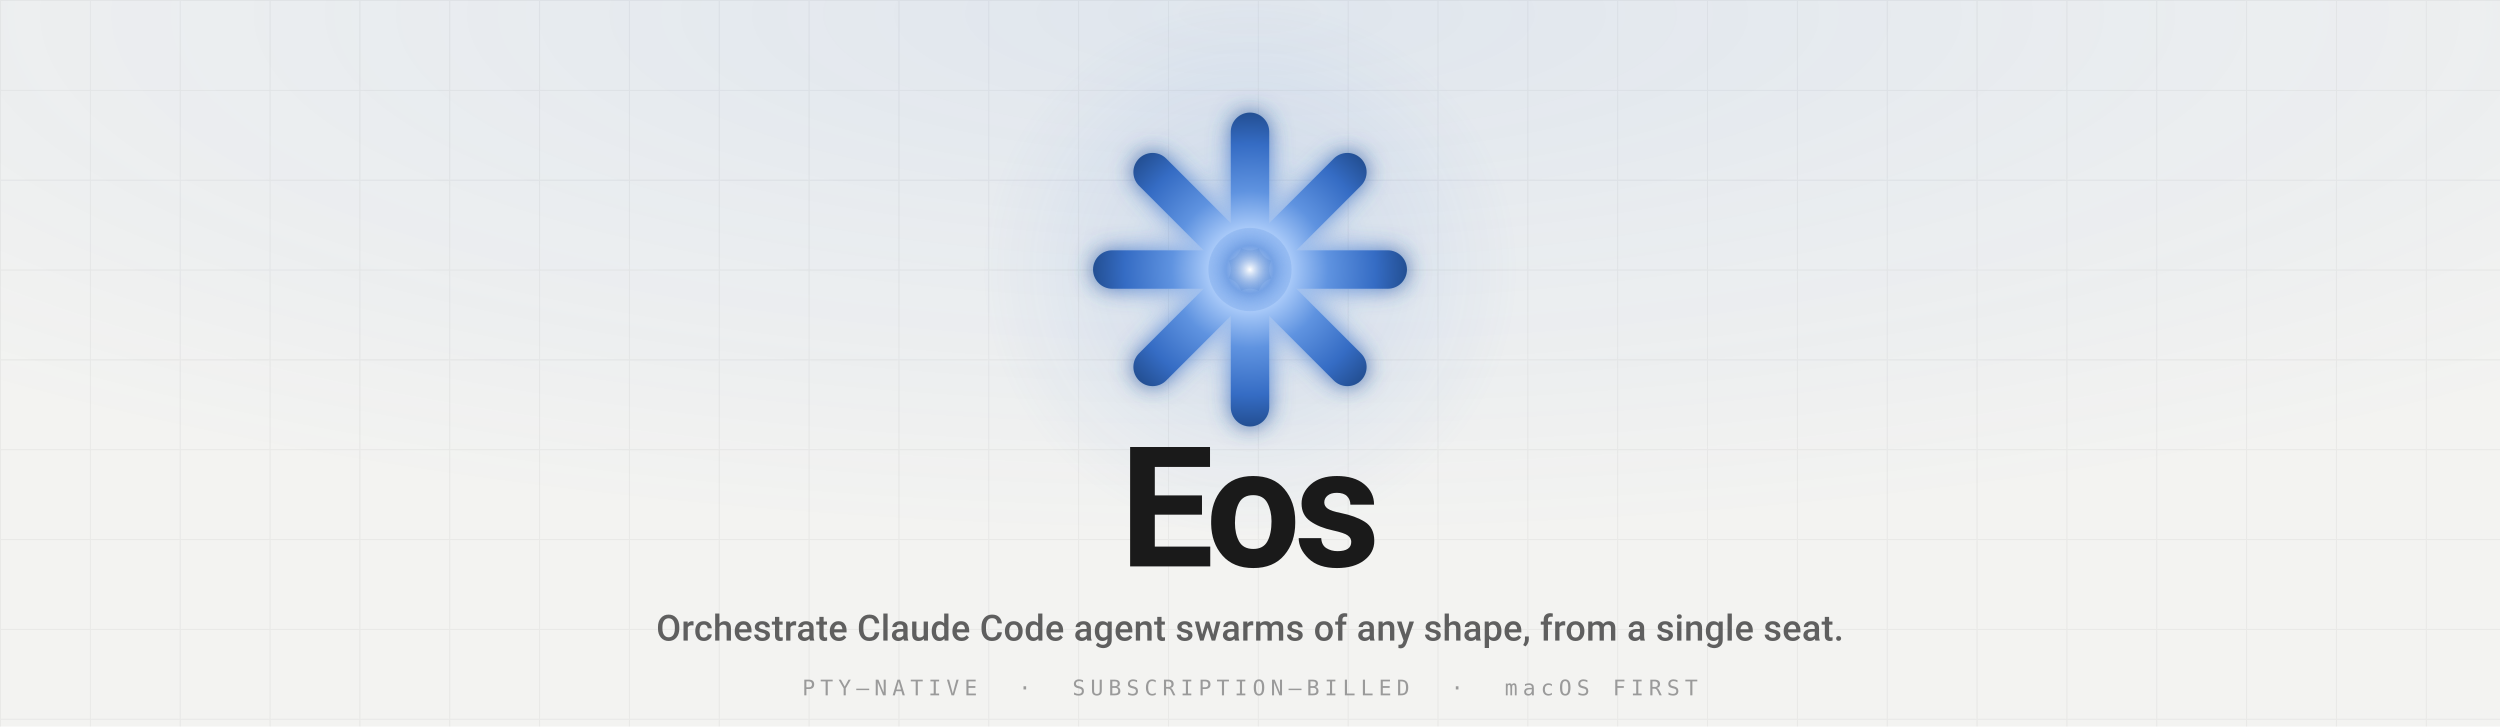
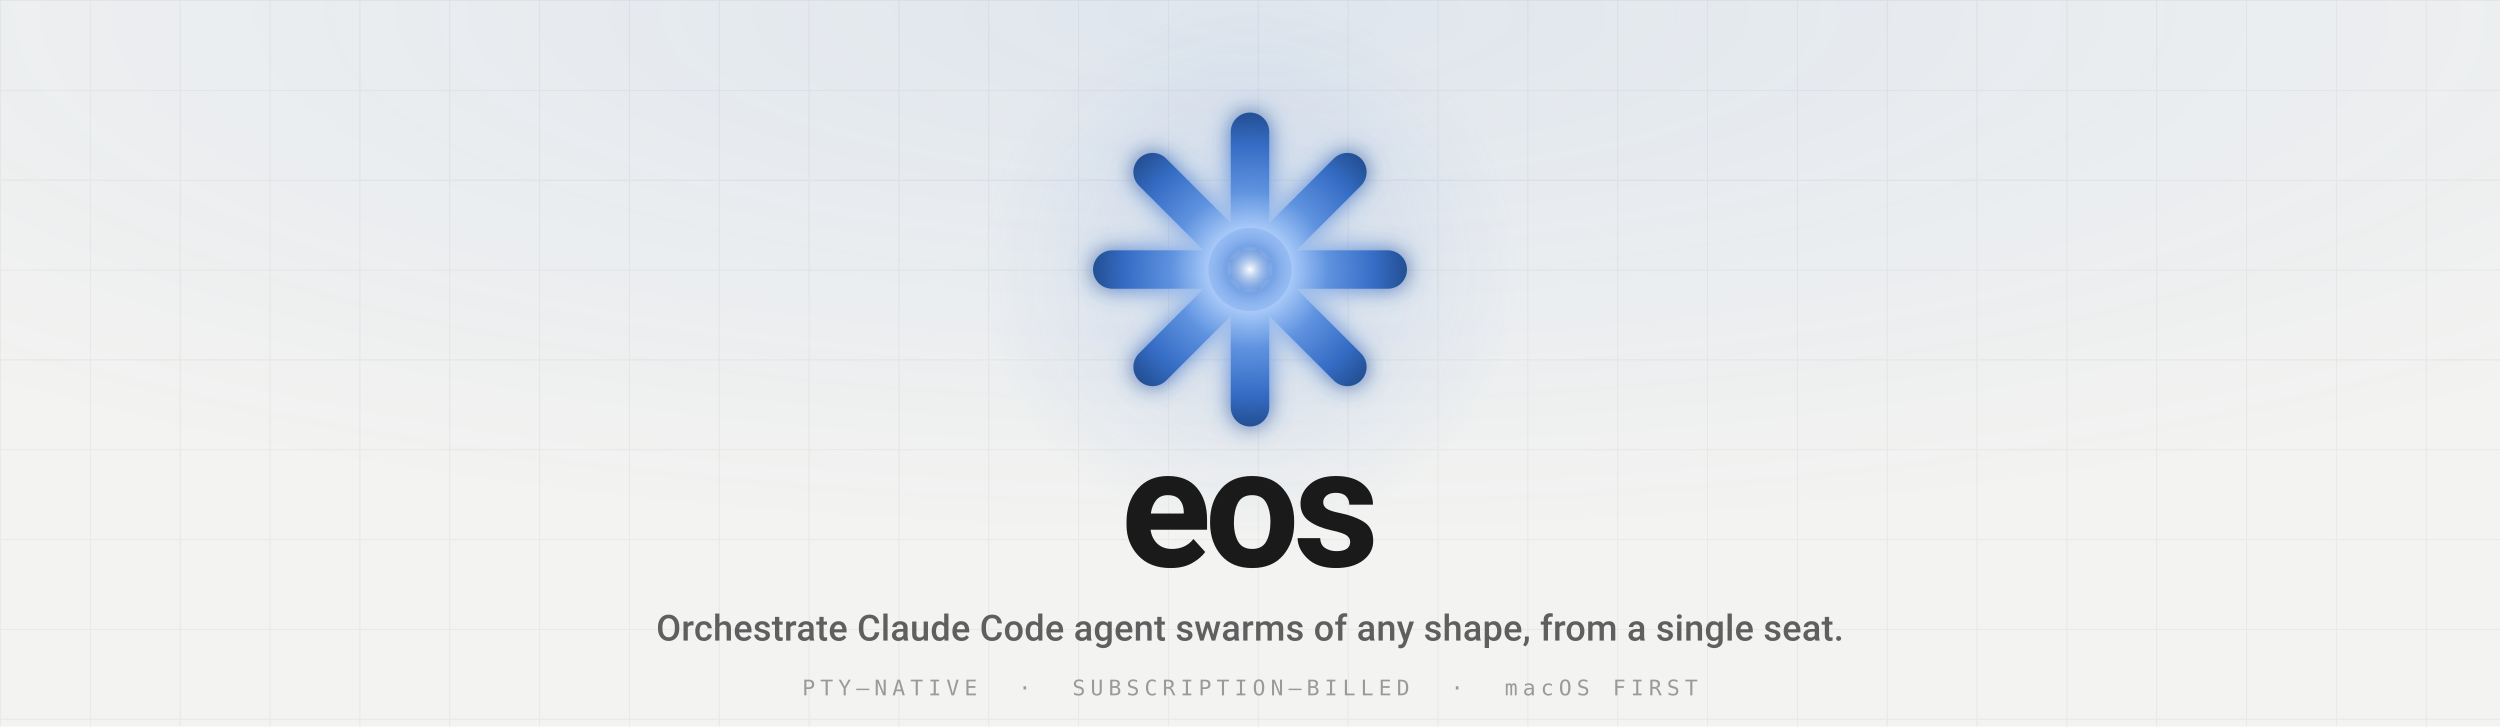
<svg xmlns="http://www.w3.org/2000/svg" viewBox="0 0 1280 372" width="1280" height="372" role="img" aria-label="Eos — orchestrate Claude Code agent swarms">
  <defs>
    <radialGradient id="starFill" gradientUnits="userSpaceOnUse" cx="0" cy="0" r="98">
      <stop offset="0" stop-color="#ffffff" />
      <stop offset="0.2" stop-color="#bcd8ff" />
      <stop offset="0.5" stop-color="#5f93e0" />
      <stop offset="0.8" stop-color="#356cc4" />
      <stop offset="1" stop-color="#234f93" />
    </radialGradient>
    <radialGradient id="halo" gradientUnits="userSpaceOnUse" cx="0" cy="0" r="168">
      <stop offset="0" stop-color="#2f6fd0" stop-opacity="0.32" />
      <stop offset="0.45" stop-color="#2f6fd0" stop-opacity="0.09" />
      <stop offset="1" stop-color="#2f6fd0" stop-opacity="0" />
    </radialGradient>
    <radialGradient id="core" gradientUnits="userSpaceOnUse" cx="0" cy="0" r="30">
      <stop offset="0" stop-color="#ffffff" stop-opacity="1" />
      <stop offset="0.5" stop-color="#2f6fd0" stop-opacity="0.55" />
      <stop offset="1" stop-color="#2f6fd0" stop-opacity="0" />
    </radialGradient>
    <radialGradient id="dawn" cx="50%" cy="2%" r="72%">
      <stop offset="0" stop-color="#2f6fd0" stop-opacity="0.1" />
      <stop offset="1" stop-color="#2f6fd0" stop-opacity="0" />
    </radialGradient>
    <filter id="bloom" x="-80%" y="-80%" width="260%" height="260%">
      <feGaussianBlur stdDeviation="7" />
    </filter>
    <pattern id="grid" width="46" height="46" patternUnits="userSpaceOnUse">
      <path d="M46 0H0V46" fill="none" stroke="#1a1a1a" stroke-width="1" opacity="0.05" />
    </pattern>
    <g id="spokes" fill="url(#starFill)">
      <rect x="-12" y="-98" width="24" height="86" rx="12" transform="rotate(0)" />
      <rect x="-12" y="-98" width="24" height="86" rx="12" transform="rotate(45)" />
      <rect x="-12" y="-98" width="24" height="86" rx="12" transform="rotate(90)" />
      <rect x="-12" y="-98" width="24" height="86" rx="12" transform="rotate(135)" />
      <rect x="-12" y="-98" width="24" height="86" rx="12" transform="rotate(180)" />
      <rect x="-12" y="-98" width="24" height="86" rx="12" transform="rotate(225)" />
      <rect x="-12" y="-98" width="24" height="86" rx="12" transform="rotate(270)" />
      <rect x="-12" y="-98" width="24" height="86" rx="12" transform="rotate(315)" />
    </g>
  </defs>
  <rect width="1280" height="372" fill="#f3f3f1" />
  <rect width="1280" height="372" fill="url(#grid)" />
  <rect width="1280" height="372" fill="url(#dawn)" />
  <g transform="translate(640,138) scale(0.82)">
    <circle class="halo" r="168" fill="url(#halo)" />
    <use href="#spokes" filter="url(#bloom)" opacity="0.85" />
    <use href="#spokes" />
    <circle class="core" r="26" fill="url(#core)" />
  </g>
-   <text x="640" y="290" text-anchor="middle" font-family="'Plus Jakarta Sans Variable','Plus Jakarta Sans',system-ui,-apple-system,'Segoe UI',Roboto,sans-serif" font-size="86" font-weight="700" letter-spacing="-3.4" fill="#1a1a1a">Eos</text>
+   <text x="640" y="290" text-anchor="middle" font-family="'Plus Jakarta Sans Variable','Plus Jakarta Sans',system-ui,-apple-system,'Segoe UI',Roboto,sans-serif" font-size="86" font-weight="700" letter-spacing="-3.4" fill="#1a1a1a">eos</text>
  <text x="640" y="328" text-anchor="middle" font-family="'Plus Jakarta Sans Variable','Plus Jakarta Sans',system-ui,-apple-system,'Segoe UI',Roboto,sans-serif" font-size="18.5" font-weight="500" letter-spacing="0.1" fill="#5f5f5f">Orchestrate Claude Code agent swarms of any shape, from a single seat.</text>
  <g font-family="'JetBrains Mono Variable','JetBrains Mono',ui-monospace,'SF Mono',Menlo,monospace" font-size="11" letter-spacing="2.6" fill="#9a9a9a">
    <text x="640" y="356" text-anchor="middle">PTY–NATIVE  ·  SUBSCRIPTION–BILLED  ·  macOS FIRST</text>
  </g>
</svg>
